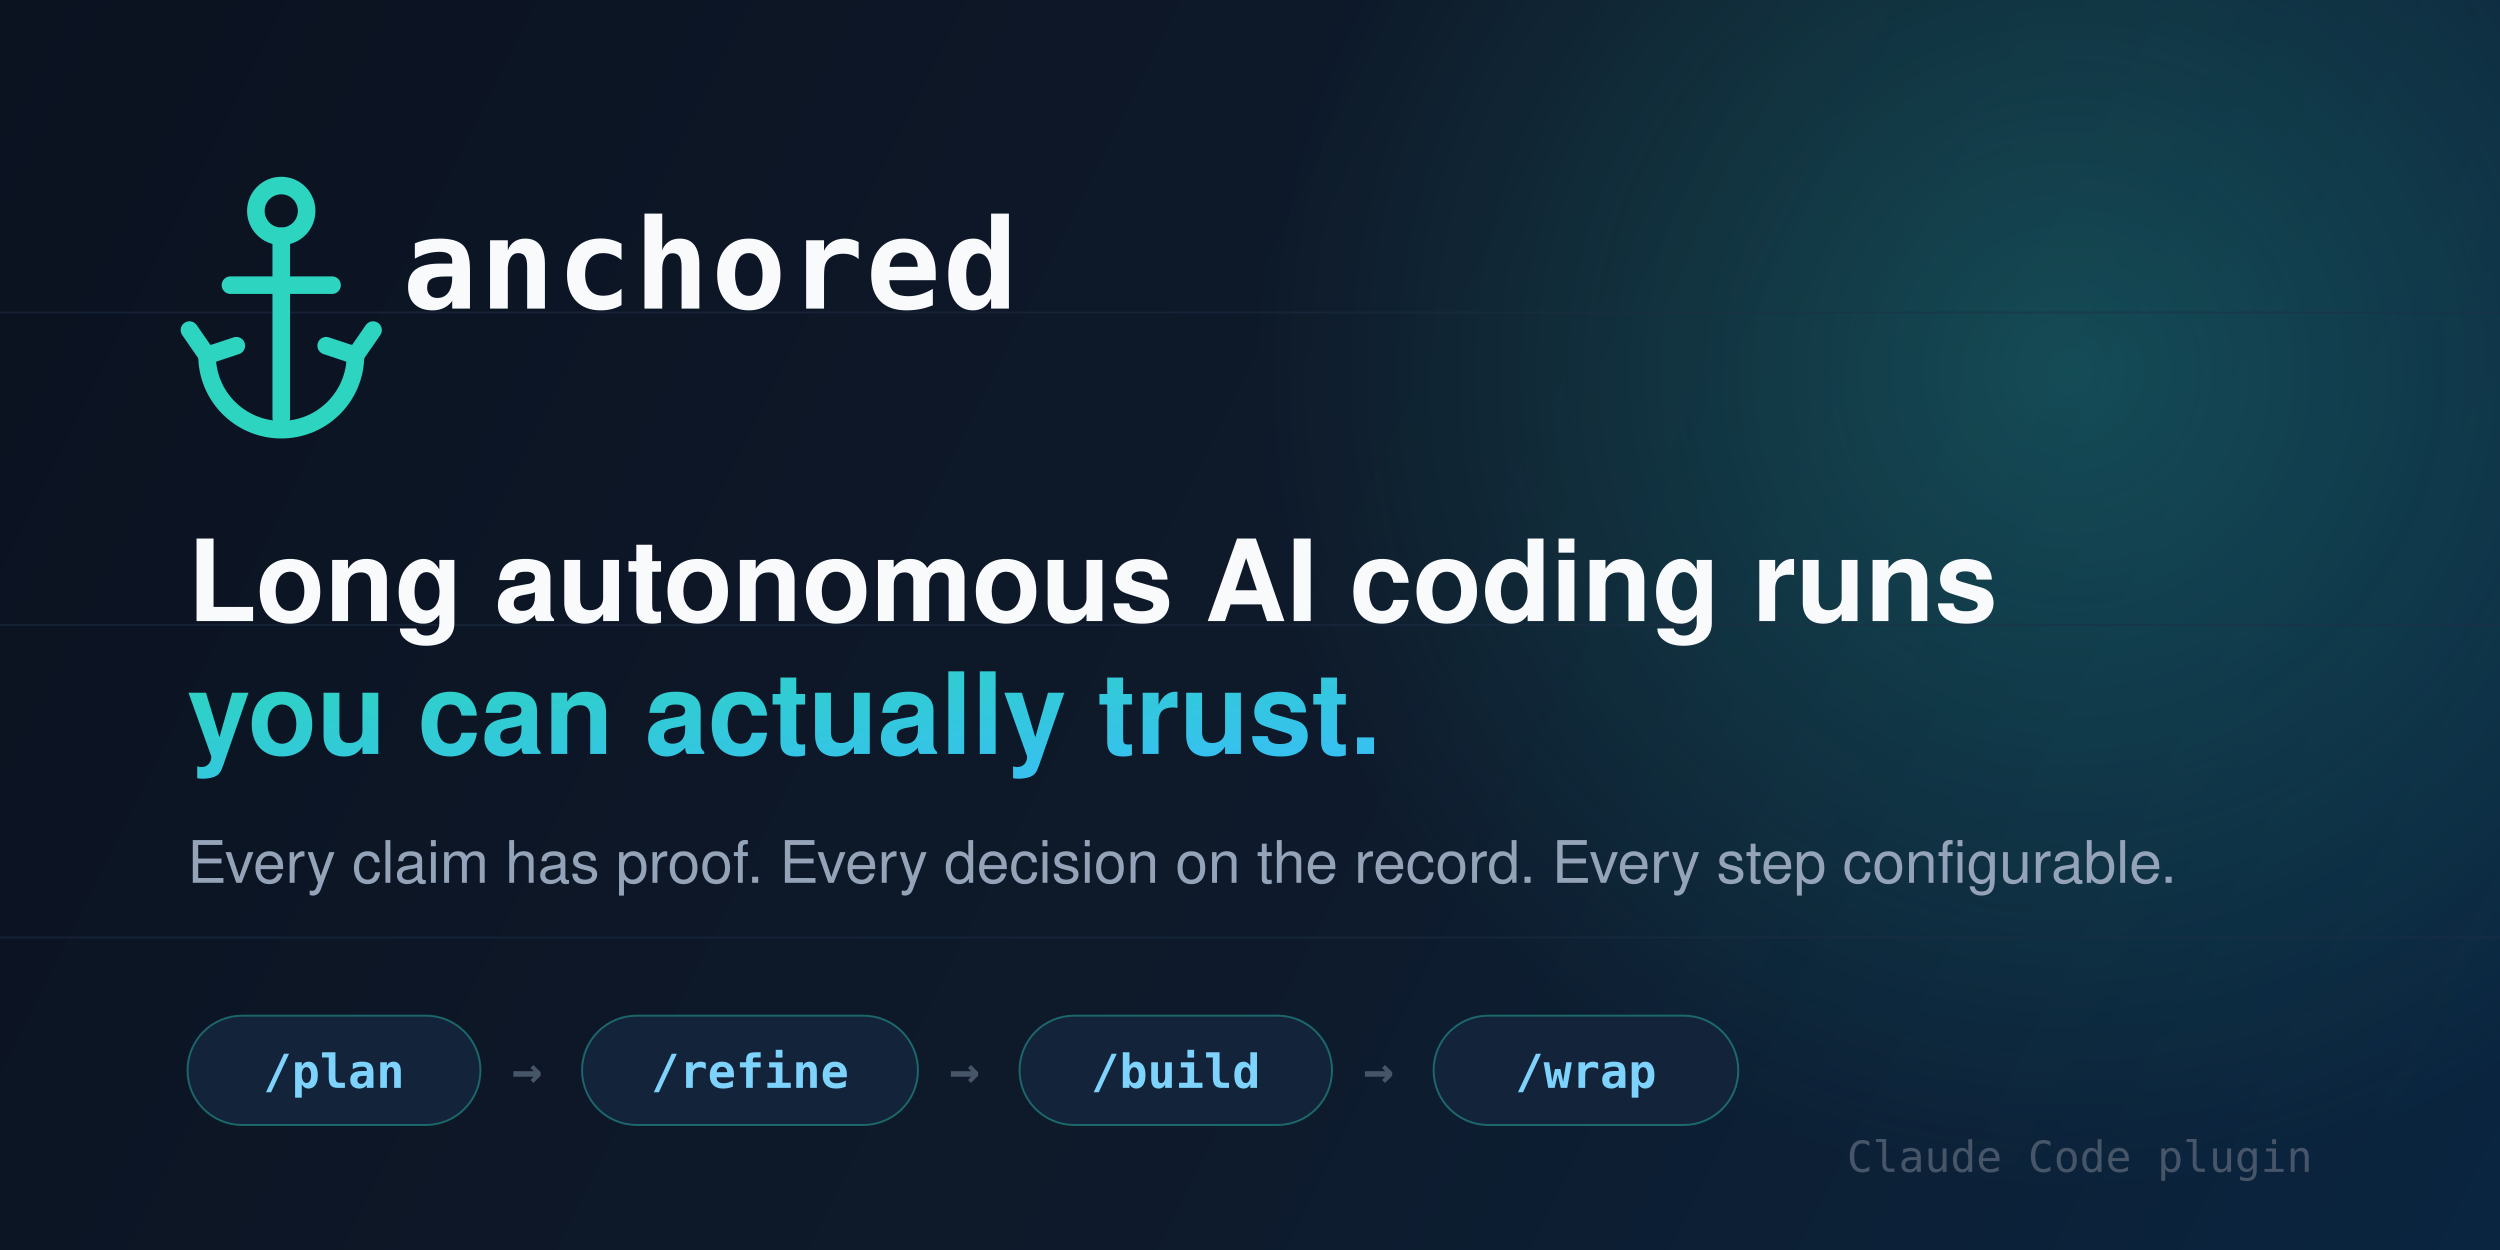
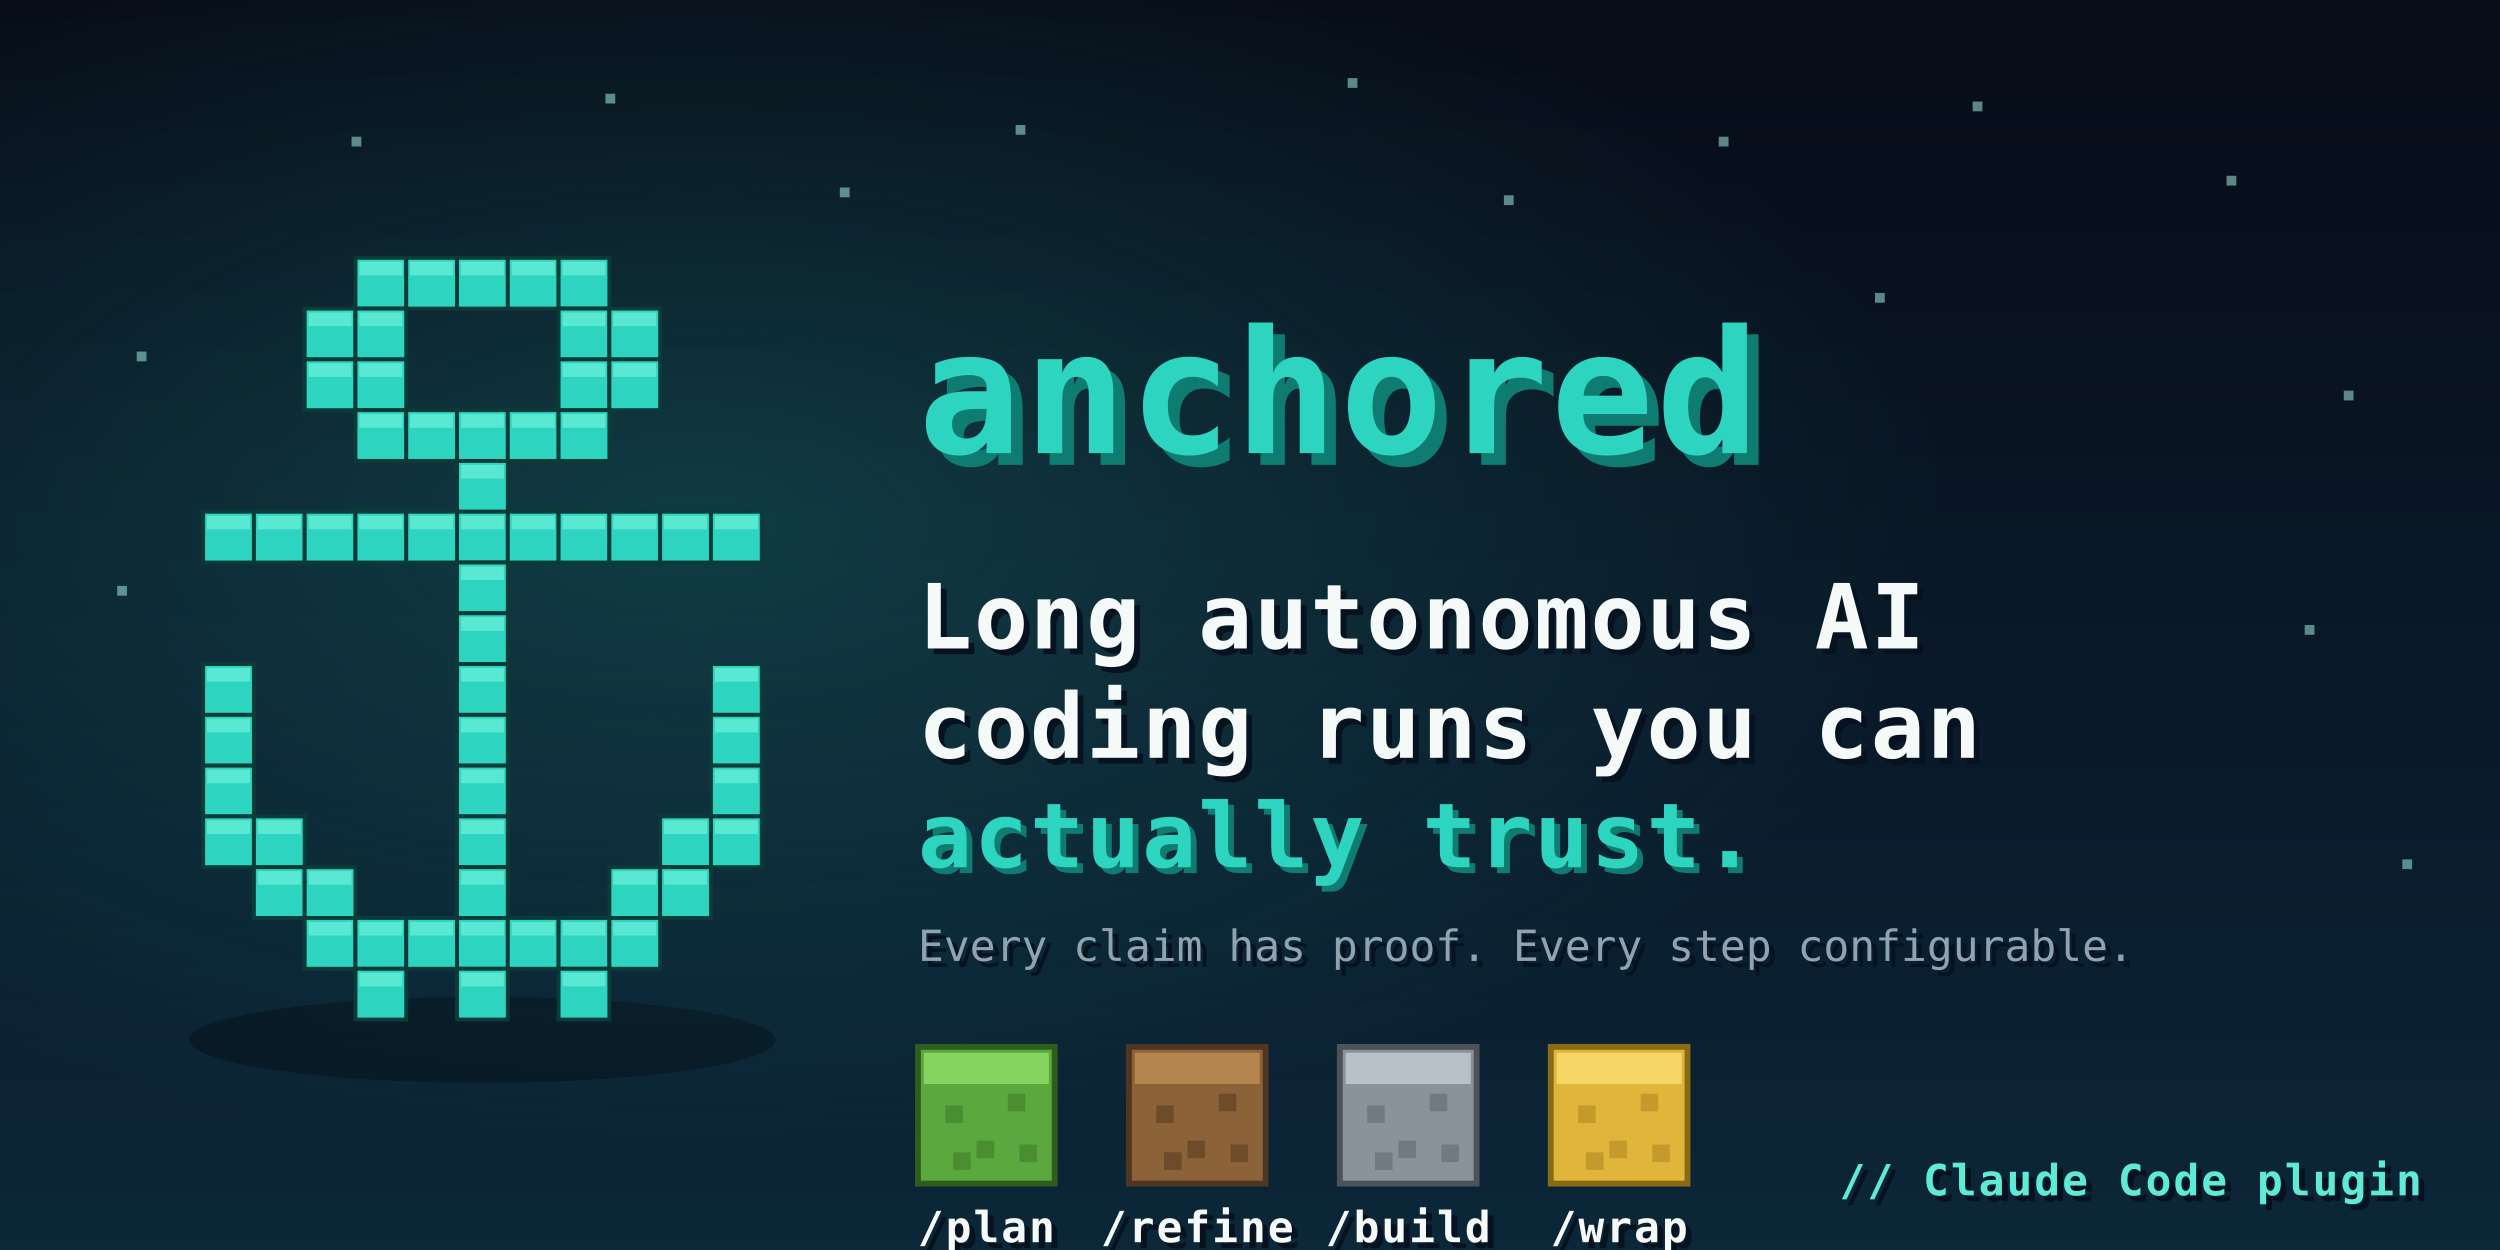
- <svg xmlns="http://www.w3.org/2000/svg" width="1280" height="640" viewBox="0 0 1280 640" fill="none">
+ <svg xmlns="http://www.w3.org/2000/svg" width="1280" height="640" viewBox="0 0 1280 640">
  <defs>
-     <linearGradient id="bg" x1="0" y1="0" x2="1280" y2="640" gradientUnits="userSpaceOnUse">
-       <stop offset="0" stop-color="#0B1220" />
-       <stop offset="0.55" stop-color="#0E1A2B" />
-       <stop offset="1" stop-color="#0A2540" />
+     <linearGradient id="sky" x1="0" y1="0" x2="0" y2="1">
+       <stop offset="0" stop-color="#070C18" />
+       <stop offset="0.6" stop-color="#0A1A2A" />
+       <stop offset="1" stop-color="#0B2738" />
    </linearGradient>
-     <linearGradient id="accent" x1="0" y1="0" x2="1" y2="1">
-       <stop offset="0" stop-color="#2DD4BF" />
-       <stop offset="1" stop-color="#38BDF8" />
-     </linearGradient>
-     <radialGradient id="glow" cx="0.5" cy="0.5" r="0.5">
-       <stop offset="0" stop-color="#2DD4BF" stop-opacity="0.25" />
+     <radialGradient id="glow" cx="0.28" cy="0.42" r="0.5">
+       <stop offset="0" stop-color="#2DD4BF" stop-opacity="0.20" />
      <stop offset="1" stop-color="#2DD4BF" stop-opacity="0" />
    </radialGradient>
  </defs>
-   <rect width="1280" height="640" fill="url(#bg)" />
-   <circle cx="1060" cy="190" r="420" fill="url(#glow)" />
-   <g stroke="#1E2D44" stroke-width="1" opacity="0.5">
-     <line x1="0" y1="160" x2="1280" y2="160" />
-     <line x1="0" y1="320" x2="1280" y2="320" />
-     <line x1="0" y1="480" x2="1280" y2="480" />
+   <rect width="1280" height="640" fill="url(#sky)" />
+   <rect width="1280" height="640" fill="url(#glow)" />
+   <rect x="180" y="70" width="5" height="5" fill="#9FE9DF" opacity="0.55" />
+   <rect x="310" y="48" width="5" height="5" fill="#9FE9DF" opacity="0.55" />
+   <rect x="520" y="64" width="5" height="5" fill="#9FE9DF" opacity="0.55" />
+   <rect x="690" y="40" width="5" height="5" fill="#9FE9DF" opacity="0.55" />
+   <rect x="880" y="70" width="5" height="5" fill="#9FE9DF" opacity="0.55" />
+   <rect x="1010" y="52" width="5" height="5" fill="#9FE9DF" opacity="0.55" />
+   <rect x="1140" y="90" width="5" height="5" fill="#9FE9DF" opacity="0.55" />
+   <rect x="1200" y="200" width="5" height="5" fill="#9FE9DF" opacity="0.55" />
+   <rect x="70" y="180" width="5" height="5" fill="#9FE9DF" opacity="0.55" />
+   <rect x="430" y="96" width="5" height="5" fill="#9FE9DF" opacity="0.55" />
+   <rect x="770" y="100" width="5" height="5" fill="#9FE9DF" opacity="0.55" />
+   <rect x="960" y="150" width="5" height="5" fill="#9FE9DF" opacity="0.55" />
+   <rect x="1180" y="320" width="5" height="5" fill="#9FE9DF" opacity="0.55" />
+   <rect x="60" y="300" width="5" height="5" fill="#9FE9DF" opacity="0.55" />
+   <rect x="1230" y="440" width="5" height="5" fill="#9FE9DF" opacity="0.55" />
+   <ellipse cx="247" cy="532.4" rx="150" ry="22" fill="#000000" opacity="0.28" />
+   <g>
+     <rect x="182" y="132" width="26" height="26" fill="#2DD4BF" stroke="#0B3B38" stroke-width="2" />
+     <rect x="184" y="134" width="22" height="7" fill="#5EEAD4" opacity="0.9" />
+     <rect x="208" y="132" width="26" height="26" fill="#2DD4BF" stroke="#0B3B38" stroke-width="2" />
+     <rect x="210" y="134" width="22" height="7" fill="#5EEAD4" opacity="0.9" />
+     <rect x="234" y="132" width="26" height="26" fill="#2DD4BF" stroke="#0B3B38" stroke-width="2" />
+     <rect x="236" y="134" width="22" height="7" fill="#5EEAD4" opacity="0.9" />
+     <rect x="260" y="132" width="26" height="26" fill="#2DD4BF" stroke="#0B3B38" stroke-width="2" />
+     <rect x="262" y="134" width="22" height="7" fill="#5EEAD4" opacity="0.9" />
+     <rect x="286" y="132" width="26" height="26" fill="#2DD4BF" stroke="#0B3B38" stroke-width="2" />
+     <rect x="288" y="134" width="22" height="7" fill="#5EEAD4" opacity="0.9" />
+     <rect x="156" y="158" width="26" height="26" fill="#2DD4BF" stroke="#0B3B38" stroke-width="2" />
+     <rect x="158" y="160" width="22" height="7" fill="#5EEAD4" opacity="0.9" />
+     <rect x="182" y="158" width="26" height="26" fill="#2DD4BF" stroke="#0B3B38" stroke-width="2" />
+     <rect x="184" y="160" width="22" height="7" fill="#5EEAD4" opacity="0.9" />
+     <rect x="286" y="158" width="26" height="26" fill="#2DD4BF" stroke="#0B3B38" stroke-width="2" />
+     <rect x="288" y="160" width="22" height="7" fill="#5EEAD4" opacity="0.9" />
+     <rect x="312" y="158" width="26" height="26" fill="#2DD4BF" stroke="#0B3B38" stroke-width="2" />
+     <rect x="314" y="160" width="22" height="7" fill="#5EEAD4" opacity="0.9" />
+     <rect x="156" y="184" width="26" height="26" fill="#2DD4BF" stroke="#0B3B38" stroke-width="2" />
+     <rect x="158" y="186" width="22" height="7" fill="#5EEAD4" opacity="0.9" />
+     <rect x="182" y="184" width="26" height="26" fill="#2DD4BF" stroke="#0B3B38" stroke-width="2" />
+     <rect x="184" y="186" width="22" height="7" fill="#5EEAD4" opacity="0.9" />
+     <rect x="286" y="184" width="26" height="26" fill="#2DD4BF" stroke="#0B3B38" stroke-width="2" />
+     <rect x="288" y="186" width="22" height="7" fill="#5EEAD4" opacity="0.9" />
+     <rect x="312" y="184" width="26" height="26" fill="#2DD4BF" stroke="#0B3B38" stroke-width="2" />
+     <rect x="314" y="186" width="22" height="7" fill="#5EEAD4" opacity="0.9" />
+     <rect x="182" y="210" width="26" height="26" fill="#2DD4BF" stroke="#0B3B38" stroke-width="2" />
+     <rect x="184" y="212" width="22" height="7" fill="#5EEAD4" opacity="0.9" />
+     <rect x="208" y="210" width="26" height="26" fill="#2DD4BF" stroke="#0B3B38" stroke-width="2" />
+     <rect x="210" y="212" width="22" height="7" fill="#5EEAD4" opacity="0.9" />
+     <rect x="234" y="210" width="26" height="26" fill="#2DD4BF" stroke="#0B3B38" stroke-width="2" />
+     <rect x="236" y="212" width="22" height="7" fill="#5EEAD4" opacity="0.9" />
+     <rect x="260" y="210" width="26" height="26" fill="#2DD4BF" stroke="#0B3B38" stroke-width="2" />
+     <rect x="262" y="212" width="22" height="7" fill="#5EEAD4" opacity="0.9" />
+     <rect x="286" y="210" width="26" height="26" fill="#2DD4BF" stroke="#0B3B38" stroke-width="2" />
+     <rect x="288" y="212" width="22" height="7" fill="#5EEAD4" opacity="0.9" />
+     <rect x="234" y="236" width="26" height="26" fill="#2DD4BF" stroke="#0B3B38" stroke-width="2" />
+     <rect x="236" y="238" width="22" height="7" fill="#5EEAD4" opacity="0.9" />
+     <rect x="104" y="262" width="26" height="26" fill="#2DD4BF" stroke="#0B3B38" stroke-width="2" />
+     <rect x="106" y="264" width="22" height="7" fill="#5EEAD4" opacity="0.9" />
+     <rect x="130" y="262" width="26" height="26" fill="#2DD4BF" stroke="#0B3B38" stroke-width="2" />
+     <rect x="132" y="264" width="22" height="7" fill="#5EEAD4" opacity="0.9" />
+     <rect x="156" y="262" width="26" height="26" fill="#2DD4BF" stroke="#0B3B38" stroke-width="2" />
+     <rect x="158" y="264" width="22" height="7" fill="#5EEAD4" opacity="0.9" />
+     <rect x="182" y="262" width="26" height="26" fill="#2DD4BF" stroke="#0B3B38" stroke-width="2" />
+     <rect x="184" y="264" width="22" height="7" fill="#5EEAD4" opacity="0.9" />
+     <rect x="208" y="262" width="26" height="26" fill="#2DD4BF" stroke="#0B3B38" stroke-width="2" />
+     <rect x="210" y="264" width="22" height="7" fill="#5EEAD4" opacity="0.9" />
+     <rect x="234" y="262" width="26" height="26" fill="#2DD4BF" stroke="#0B3B38" stroke-width="2" />
+     <rect x="236" y="264" width="22" height="7" fill="#5EEAD4" opacity="0.9" />
+     <rect x="260" y="262" width="26" height="26" fill="#2DD4BF" stroke="#0B3B38" stroke-width="2" />
+     <rect x="262" y="264" width="22" height="7" fill="#5EEAD4" opacity="0.9" />
+     <rect x="286" y="262" width="26" height="26" fill="#2DD4BF" stroke="#0B3B38" stroke-width="2" />
+     <rect x="288" y="264" width="22" height="7" fill="#5EEAD4" opacity="0.9" />
+     <rect x="312" y="262" width="26" height="26" fill="#2DD4BF" stroke="#0B3B38" stroke-width="2" />
+     <rect x="314" y="264" width="22" height="7" fill="#5EEAD4" opacity="0.9" />
+     <rect x="338" y="262" width="26" height="26" fill="#2DD4BF" stroke="#0B3B38" stroke-width="2" />
+     <rect x="340" y="264" width="22" height="7" fill="#5EEAD4" opacity="0.9" />
+     <rect x="364" y="262" width="26" height="26" fill="#2DD4BF" stroke="#0B3B38" stroke-width="2" />
+     <rect x="366" y="264" width="22" height="7" fill="#5EEAD4" opacity="0.9" />
+     <rect x="234" y="288" width="26" height="26" fill="#2DD4BF" stroke="#0B3B38" stroke-width="2" />
+     <rect x="236" y="290" width="22" height="7" fill="#5EEAD4" opacity="0.9" />
+     <rect x="234" y="314" width="26" height="26" fill="#2DD4BF" stroke="#0B3B38" stroke-width="2" />
+     <rect x="236" y="316" width="22" height="7" fill="#5EEAD4" opacity="0.9" />
+     <rect x="104" y="340" width="26" height="26" fill="#2DD4BF" stroke="#0B3B38" stroke-width="2" />
+     <rect x="106" y="342" width="22" height="7" fill="#5EEAD4" opacity="0.9" />
+     <rect x="234" y="340" width="26" height="26" fill="#2DD4BF" stroke="#0B3B38" stroke-width="2" />
+     <rect x="236" y="342" width="22" height="7" fill="#5EEAD4" opacity="0.9" />
+     <rect x="364" y="340" width="26" height="26" fill="#2DD4BF" stroke="#0B3B38" stroke-width="2" />
+     <rect x="366" y="342" width="22" height="7" fill="#5EEAD4" opacity="0.9" />
+     <rect x="104" y="366" width="26" height="26" fill="#2DD4BF" stroke="#0B3B38" stroke-width="2" />
+     <rect x="106" y="368" width="22" height="7" fill="#5EEAD4" opacity="0.9" />
+     <rect x="234" y="366" width="26" height="26" fill="#2DD4BF" stroke="#0B3B38" stroke-width="2" />
+     <rect x="236" y="368" width="22" height="7" fill="#5EEAD4" opacity="0.9" />
+     <rect x="364" y="366" width="26" height="26" fill="#2DD4BF" stroke="#0B3B38" stroke-width="2" />
+     <rect x="366" y="368" width="22" height="7" fill="#5EEAD4" opacity="0.9" />
+     <rect x="104" y="392" width="26" height="26" fill="#2DD4BF" stroke="#0B3B38" stroke-width="2" />
+     <rect x="106" y="394" width="22" height="7" fill="#5EEAD4" opacity="0.9" />
+     <rect x="234" y="392" width="26" height="26" fill="#2DD4BF" stroke="#0B3B38" stroke-width="2" />
+     <rect x="236" y="394" width="22" height="7" fill="#5EEAD4" opacity="0.9" />
+     <rect x="364" y="392" width="26" height="26" fill="#2DD4BF" stroke="#0B3B38" stroke-width="2" />
+     <rect x="366" y="394" width="22" height="7" fill="#5EEAD4" opacity="0.9" />
+     <rect x="104" y="418" width="26" height="26" fill="#2DD4BF" stroke="#0B3B38" stroke-width="2" />
+     <rect x="106" y="420" width="22" height="7" fill="#5EEAD4" opacity="0.9" />
+     <rect x="130" y="418" width="26" height="26" fill="#2DD4BF" stroke="#0B3B38" stroke-width="2" />
+     <rect x="132" y="420" width="22" height="7" fill="#5EEAD4" opacity="0.9" />
+     <rect x="234" y="418" width="26" height="26" fill="#2DD4BF" stroke="#0B3B38" stroke-width="2" />
+     <rect x="236" y="420" width="22" height="7" fill="#5EEAD4" opacity="0.9" />
+     <rect x="338" y="418" width="26" height="26" fill="#2DD4BF" stroke="#0B3B38" stroke-width="2" />
+     <rect x="340" y="420" width="22" height="7" fill="#5EEAD4" opacity="0.9" />
+     <rect x="364" y="418" width="26" height="26" fill="#2DD4BF" stroke="#0B3B38" stroke-width="2" />
+     <rect x="366" y="420" width="22" height="7" fill="#5EEAD4" opacity="0.9" />
+     <rect x="130" y="444" width="26" height="26" fill="#2DD4BF" stroke="#0B3B38" stroke-width="2" />
+     <rect x="132" y="446" width="22" height="7" fill="#5EEAD4" opacity="0.9" />
+     <rect x="156" y="444" width="26" height="26" fill="#2DD4BF" stroke="#0B3B38" stroke-width="2" />
+     <rect x="158" y="446" width="22" height="7" fill="#5EEAD4" opacity="0.9" />
+     <rect x="234" y="444" width="26" height="26" fill="#2DD4BF" stroke="#0B3B38" stroke-width="2" />
+     <rect x="236" y="446" width="22" height="7" fill="#5EEAD4" opacity="0.9" />
+     <rect x="312" y="444" width="26" height="26" fill="#2DD4BF" stroke="#0B3B38" stroke-width="2" />
+     <rect x="314" y="446" width="22" height="7" fill="#5EEAD4" opacity="0.9" />
+     <rect x="338" y="444" width="26" height="26" fill="#2DD4BF" stroke="#0B3B38" stroke-width="2" />
+     <rect x="340" y="446" width="22" height="7" fill="#5EEAD4" opacity="0.9" />
+     <rect x="156" y="470" width="26" height="26" fill="#2DD4BF" stroke="#0B3B38" stroke-width="2" />
+     <rect x="158" y="472" width="22" height="7" fill="#5EEAD4" opacity="0.9" />
+     <rect x="182" y="470" width="26" height="26" fill="#2DD4BF" stroke="#0B3B38" stroke-width="2" />
+     <rect x="184" y="472" width="22" height="7" fill="#5EEAD4" opacity="0.9" />
+     <rect x="208" y="470" width="26" height="26" fill="#2DD4BF" stroke="#0B3B38" stroke-width="2" />
+     <rect x="210" y="472" width="22" height="7" fill="#5EEAD4" opacity="0.9" />
+     <rect x="234" y="470" width="26" height="26" fill="#2DD4BF" stroke="#0B3B38" stroke-width="2" />
+     <rect x="236" y="472" width="22" height="7" fill="#5EEAD4" opacity="0.9" />
+     <rect x="260" y="470" width="26" height="26" fill="#2DD4BF" stroke="#0B3B38" stroke-width="2" />
+     <rect x="262" y="472" width="22" height="7" fill="#5EEAD4" opacity="0.9" />
+     <rect x="286" y="470" width="26" height="26" fill="#2DD4BF" stroke="#0B3B38" stroke-width="2" />
+     <rect x="288" y="472" width="22" height="7" fill="#5EEAD4" opacity="0.9" />
+     <rect x="312" y="470" width="26" height="26" fill="#2DD4BF" stroke="#0B3B38" stroke-width="2" />
+     <rect x="314" y="472" width="22" height="7" fill="#5EEAD4" opacity="0.9" />
+     <rect x="182" y="496" width="26" height="26" fill="#2DD4BF" stroke="#0B3B38" stroke-width="2" />
+     <rect x="184" y="498" width="22" height="7" fill="#5EEAD4" opacity="0.9" />
+     <rect x="234" y="496" width="26" height="26" fill="#2DD4BF" stroke="#0B3B38" stroke-width="2" />
+     <rect x="236" y="498" width="22" height="7" fill="#5EEAD4" opacity="0.9" />
+     <rect x="286" y="496" width="26" height="26" fill="#2DD4BF" stroke="#0B3B38" stroke-width="2" />
+     <rect x="288" y="498" width="22" height="7" fill="#5EEAD4" opacity="0.9" />
  </g>
-   <g transform="translate(96,90)" stroke="#2DD4BF" stroke-width="9" stroke-linecap="round" stroke-linejoin="round" fill="none">
-     <circle cx="48" cy="18" r="13" />
-     <path d="M48 31 V124" />
-     <path d="M22 56 H74" />
-     <path d="M10 92 a38 38 0 0 0 76 0" />
-     <path d="M10 92 l-9 -13 M10 92 l15 -5" />
-     <path d="M86 92 l9 -13 M86 92 l-15 -5" />
-   </g>
-   <text x="206" y="158" font-family="'SF Mono','JetBrains Mono',Menlo,monospace" font-size="64" font-weight="700" fill="#F8FAFC" letter-spacing="1">anchored</text>
-   <text x="96" y="318" font-family="-apple-system,'Segoe UI',Helvetica,Arial,sans-serif" font-size="58" font-weight="800" fill="#F8FAFC">Long autonomous AI coding runs</text>
-   <text x="96" y="386" font-family="-apple-system,'Segoe UI',Helvetica,Arial,sans-serif" font-size="58" font-weight="800" fill="url(#accent)">you can actually trust.</text>
-   <text x="96" y="452" font-family="-apple-system,'Segoe UI',Helvetica,Arial,sans-serif" font-size="30" font-weight="500" fill="#94A3B8">Every claim has proof. Every decision on the record. Every step configurable.</text>
-   <g font-family="'SF Mono','JetBrains Mono',Menlo,monospace" font-size="24" font-weight="600">
-     <g transform="translate(96,520)">
-       <rect width="150" height="56" rx="28" fill="#13233A" stroke="#2DD4BF" stroke-opacity="0.4" />
-       <text x="75" y="37" text-anchor="middle" fill="#7DD3FC">/plan</text>
-     </g>
-     <text x="262" y="557" fill="#475569" font-size="26">→</text>
-     <g transform="translate(298,520)">
-       <rect width="172" height="56" rx="28" fill="#13233A" stroke="#2DD4BF" stroke-opacity="0.4" />
-       <text x="86" y="37" text-anchor="middle" fill="#7DD3FC">/refine</text>
-     </g>
-     <text x="486" y="557" fill="#475569" font-size="26">→</text>
-     <g transform="translate(522,520)">
-       <rect width="160" height="56" rx="28" fill="#13233A" stroke="#2DD4BF" stroke-opacity="0.4" />
-       <text x="80" y="37" text-anchor="middle" fill="#7DD3FC">/build</text>
-     </g>
-     <text x="698" y="557" fill="#475569" font-size="26">→</text>
-     <g transform="translate(734,520)">
-       <rect width="156" height="56" rx="28" fill="#13233A" stroke="#2DD4BF" stroke-opacity="0.4" />
-       <text x="78" y="37" text-anchor="middle" fill="#7DD3FC">/wrap</text>
-     </g>
-   </g>
-   <text x="1184" y="600" text-anchor="end" font-family="'SF Mono',Menlo,monospace" font-size="22" fill="#475569">Claude Code plugin</text>
+   <text x="476" y="238" font-family="'DejaVu Sans Mono','Menlo',monospace" font-size="88" font-weight="700" letter-spacing="1" text-anchor="start" fill="#0E7C71">anchored</text>
+   <text x="470" y="232" font-family="'DejaVu Sans Mono','Menlo',monospace" font-size="88" font-weight="700" letter-spacing="1" text-anchor="start" fill="#2DD4BF">anchored</text>
+   <text x="473" y="335" font-family="'DejaVu Sans Mono','Menlo',monospace" font-size="46" font-weight="700" letter-spacing="1" text-anchor="start" fill="#06121F">Long autonomous AI</text>
+   <text x="470" y="332" font-family="'DejaVu Sans Mono','Menlo',monospace" font-size="46" font-weight="700" letter-spacing="1" text-anchor="start" fill="#F5FAF9">Long autonomous AI</text>
+   <text x="473" y="391" font-family="'DejaVu Sans Mono','Menlo',monospace" font-size="46" font-weight="700" letter-spacing="1" text-anchor="start" fill="#06121F">coding runs you can</text>
+   <text x="470" y="388" font-family="'DejaVu Sans Mono','Menlo',monospace" font-size="46" font-weight="700" letter-spacing="1" text-anchor="start" fill="#F5FAF9">coding runs you can</text>
+   <text x="473" y="447" font-family="'DejaVu Sans Mono','Menlo',monospace" font-size="46" font-weight="700" letter-spacing="1" text-anchor="start" fill="#0E7C71">actually trust.</text>
+   <text x="470" y="444" font-family="'DejaVu Sans Mono','Menlo',monospace" font-size="46" font-weight="700" letter-spacing="1" text-anchor="start" fill="#2DD4BF">actually trust.</text>
+   <text x="473" y="495" font-family="'DejaVu Sans Mono',monospace" font-size="22" fill="#06121F">Every claim has proof. Every step configurable.</text>
+   <text x="470" y="492" font-family="'DejaVu Sans Mono',monospace" font-size="22" fill="#8FA3B0">Every claim has proof. Every step configurable.</text>
+   <rect x="470" y="536" width="70" height="70" fill="#5BA83E" stroke="#2E5E1E" stroke-width="3" />
+   <rect x="473" y="539" width="64" height="16" fill="#86D45F" />
+   <rect x="484" y="566" width="9" height="9" fill="#4A8E32" />
+   <rect x="516" y="560" width="9" height="9" fill="#4A8E32" />
+   <rect x="500" y="584" width="9" height="9" fill="#4A8E32" />
+   <rect x="522" y="586" width="9" height="9" fill="#4A8E32" />
+   <rect x="488" y="590" width="9" height="9" fill="#4A8E32" />
+   <text x="508" y="639" font-family="'DejaVu Sans Mono','Menlo',monospace" font-size="22" font-weight="700" letter-spacing="1" text-anchor="middle" fill="#06121F">/plan</text>
+   <text x="505" y="636" font-family="'DejaVu Sans Mono','Menlo',monospace" font-size="22" font-weight="700" letter-spacing="1" text-anchor="middle" fill="#F5FAF9">/plan</text>
+   <rect x="578" y="536" width="70" height="70" fill="#8C6239" stroke="#4E3620" stroke-width="3" />
+   <rect x="581" y="539" width="64" height="16" fill="#B5854F" />
+   <rect x="592" y="566" width="9" height="9" fill="#6E4B2B" />
+   <rect x="624" y="560" width="9" height="9" fill="#6E4B2B" />
+   <rect x="608" y="584" width="9" height="9" fill="#6E4B2B" />
+   <rect x="630" y="586" width="9" height="9" fill="#6E4B2B" />
+   <rect x="596" y="590" width="9" height="9" fill="#6E4B2B" />
+   <text x="616" y="639" font-family="'DejaVu Sans Mono','Menlo',monospace" font-size="22" font-weight="700" letter-spacing="1" text-anchor="middle" fill="#06121F">/refine</text>
+   <text x="613" y="636" font-family="'DejaVu Sans Mono','Menlo',monospace" font-size="22" font-weight="700" letter-spacing="1" text-anchor="middle" fill="#F5FAF9">/refine</text>
+   <rect x="686" y="536" width="70" height="70" fill="#8A929B" stroke="#4C5258" stroke-width="3" />
+   <rect x="689" y="539" width="64" height="16" fill="#B9C1C8" />
+   <rect x="700" y="566" width="9" height="9" fill="#717981" />
+   <rect x="732" y="560" width="9" height="9" fill="#717981" />
+   <rect x="716" y="584" width="9" height="9" fill="#717981" />
+   <rect x="738" y="586" width="9" height="9" fill="#717981" />
+   <rect x="704" y="590" width="9" height="9" fill="#717981" />
+   <text x="724" y="639" font-family="'DejaVu Sans Mono','Menlo',monospace" font-size="22" font-weight="700" letter-spacing="1" text-anchor="middle" fill="#06121F">/build</text>
+   <text x="721" y="636" font-family="'DejaVu Sans Mono','Menlo',monospace" font-size="22" font-weight="700" letter-spacing="1" text-anchor="middle" fill="#F5FAF9">/build</text>
+   <rect x="794" y="536" width="70" height="70" fill="#E0B53B" stroke="#8A6A14" stroke-width="3" />
+   <rect x="797" y="539" width="64" height="16" fill="#F6D766" />
+   <rect x="808" y="566" width="9" height="9" fill="#C49A2C" />
+   <rect x="840" y="560" width="9" height="9" fill="#C49A2C" />
+   <rect x="824" y="584" width="9" height="9" fill="#C49A2C" />
+   <rect x="846" y="586" width="9" height="9" fill="#C49A2C" />
+   <rect x="812" y="590" width="9" height="9" fill="#C49A2C" />
+   <text x="832" y="639" font-family="'DejaVu Sans Mono','Menlo',monospace" font-size="22" font-weight="700" letter-spacing="1" text-anchor="middle" fill="#06121F">/wrap</text>
+   <text x="829" y="636" font-family="'DejaVu Sans Mono','Menlo',monospace" font-size="22" font-weight="700" letter-spacing="1" text-anchor="middle" fill="#F5FAF9">/wrap</text>
+   <text x="1243" y="615" font-family="'DejaVu Sans Mono','Menlo',monospace" font-size="22" font-weight="700" letter-spacing="1" text-anchor="end" fill="#06121F">// Claude Code plugin</text>
+   <text x="1240" y="612" font-family="'DejaVu Sans Mono','Menlo',monospace" font-size="22" font-weight="700" letter-spacing="1" text-anchor="end" fill="#5EEAD4">// Claude Code plugin</text>
</svg>
